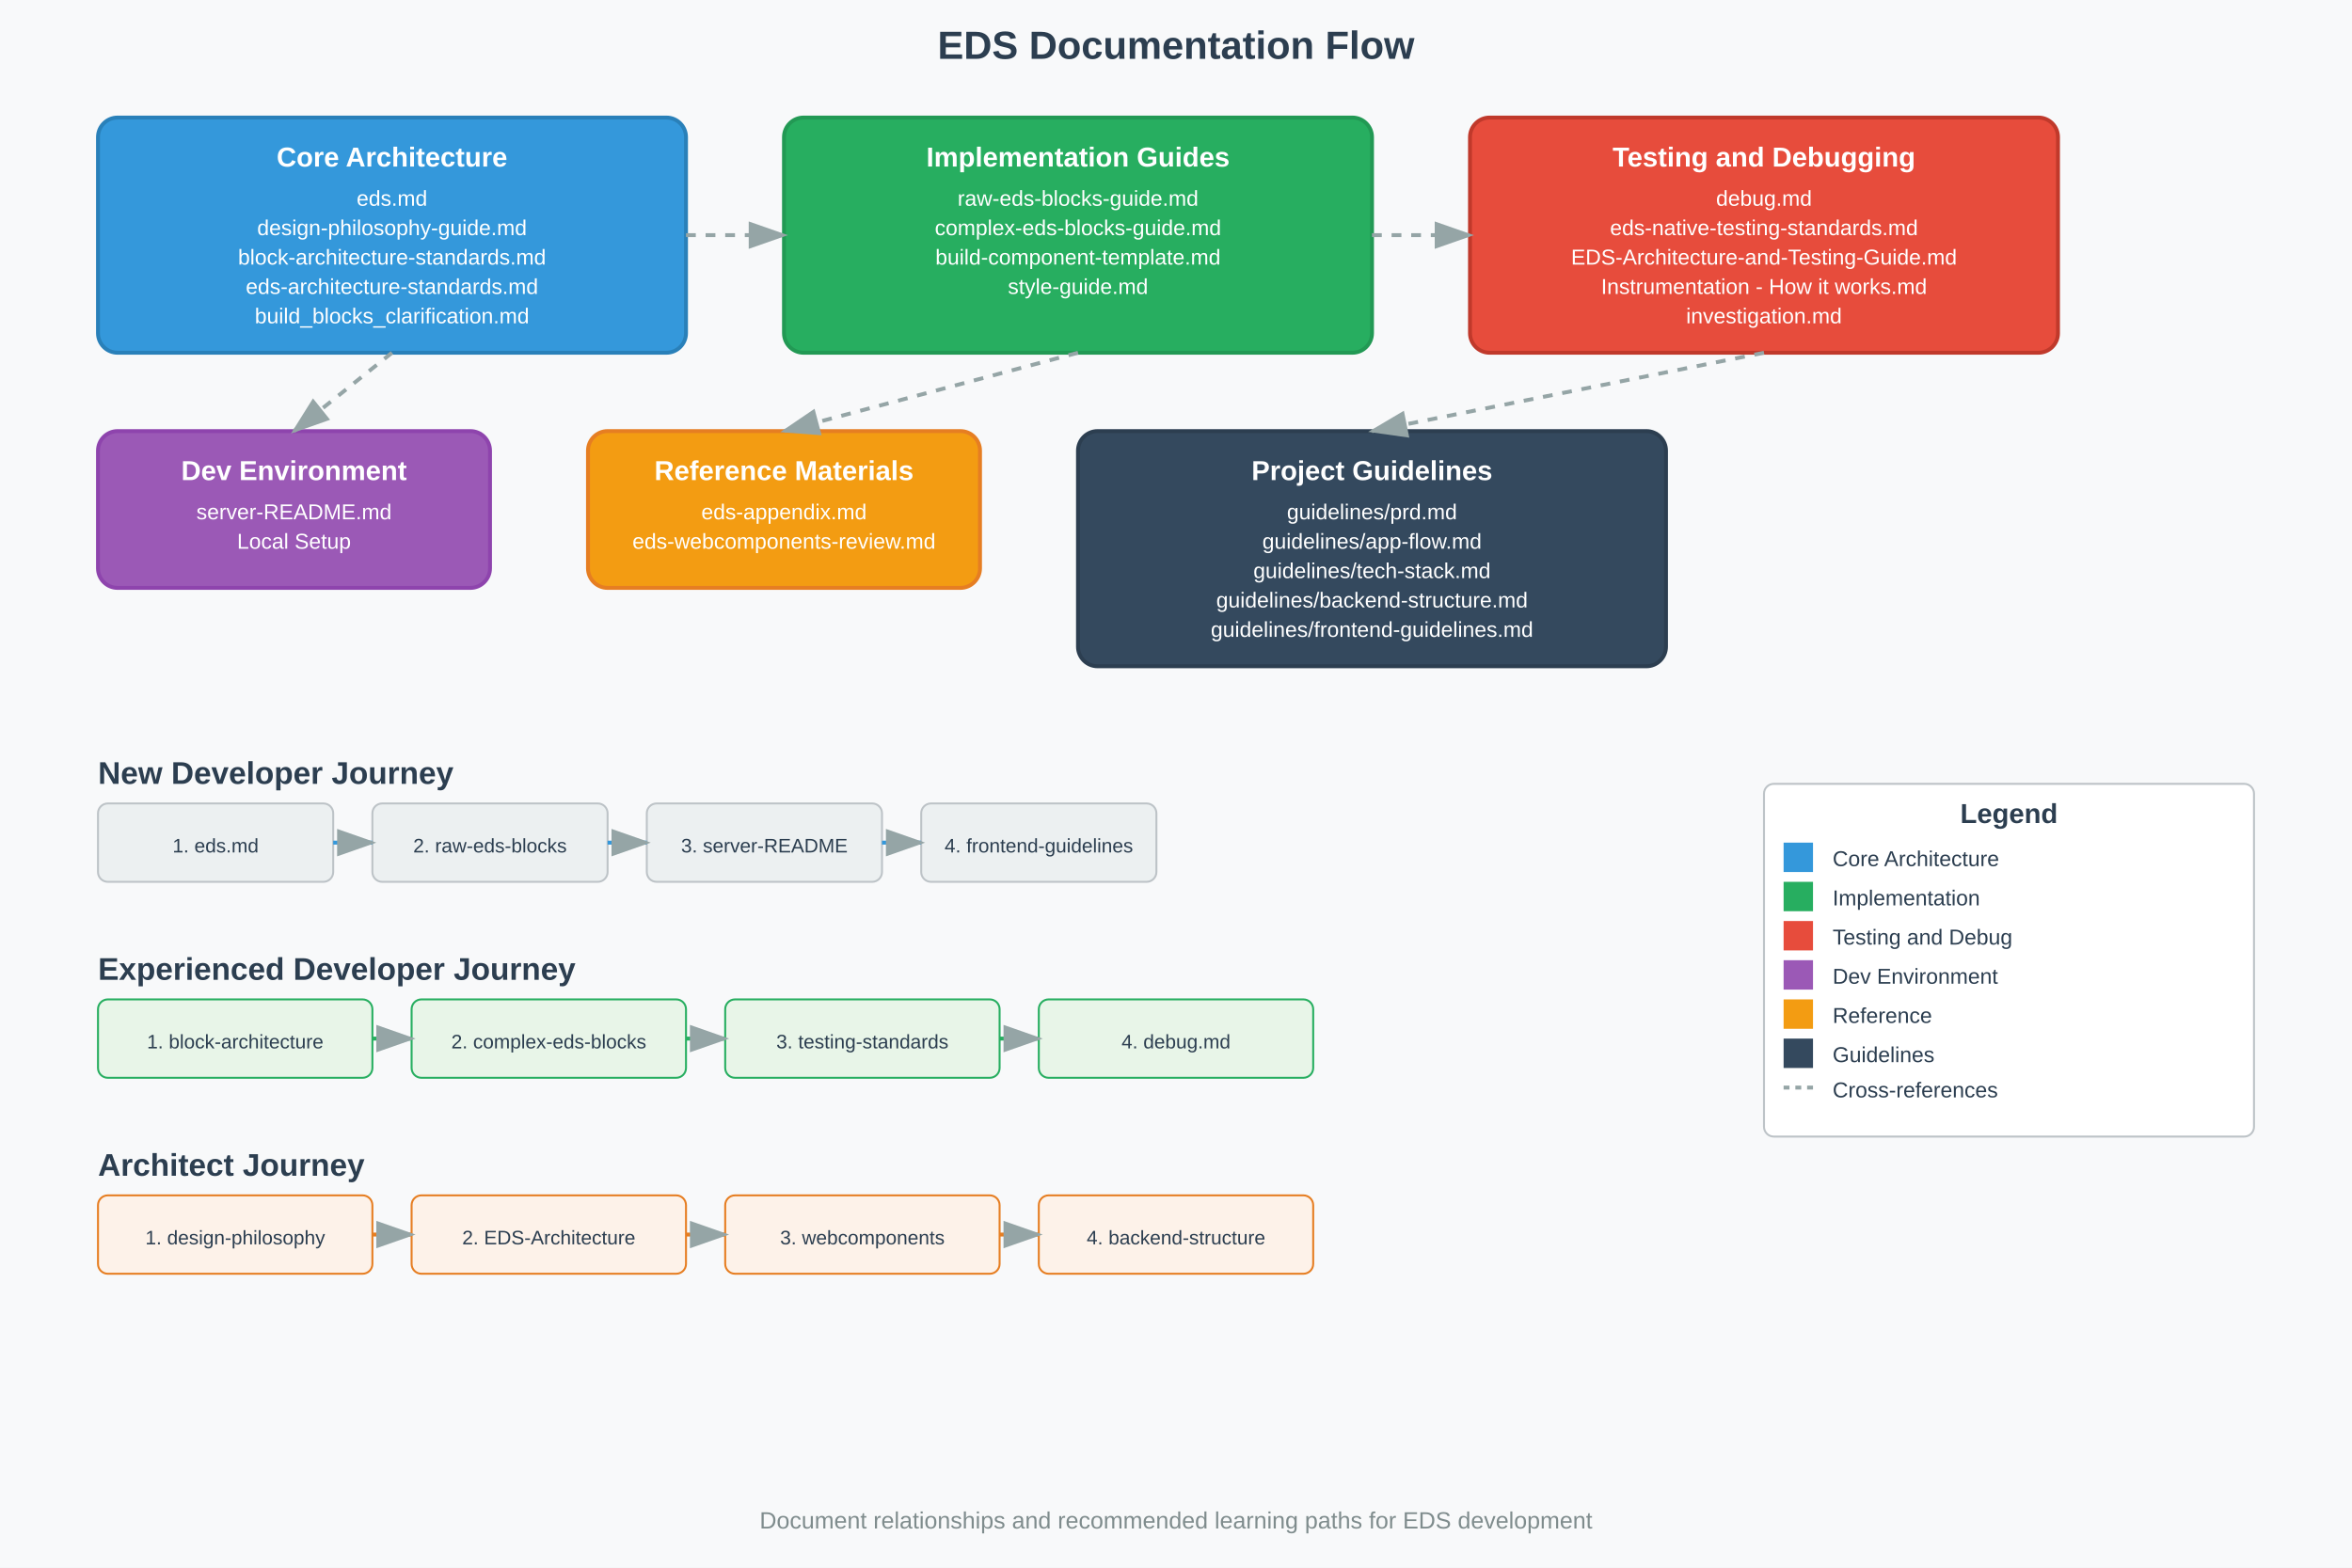
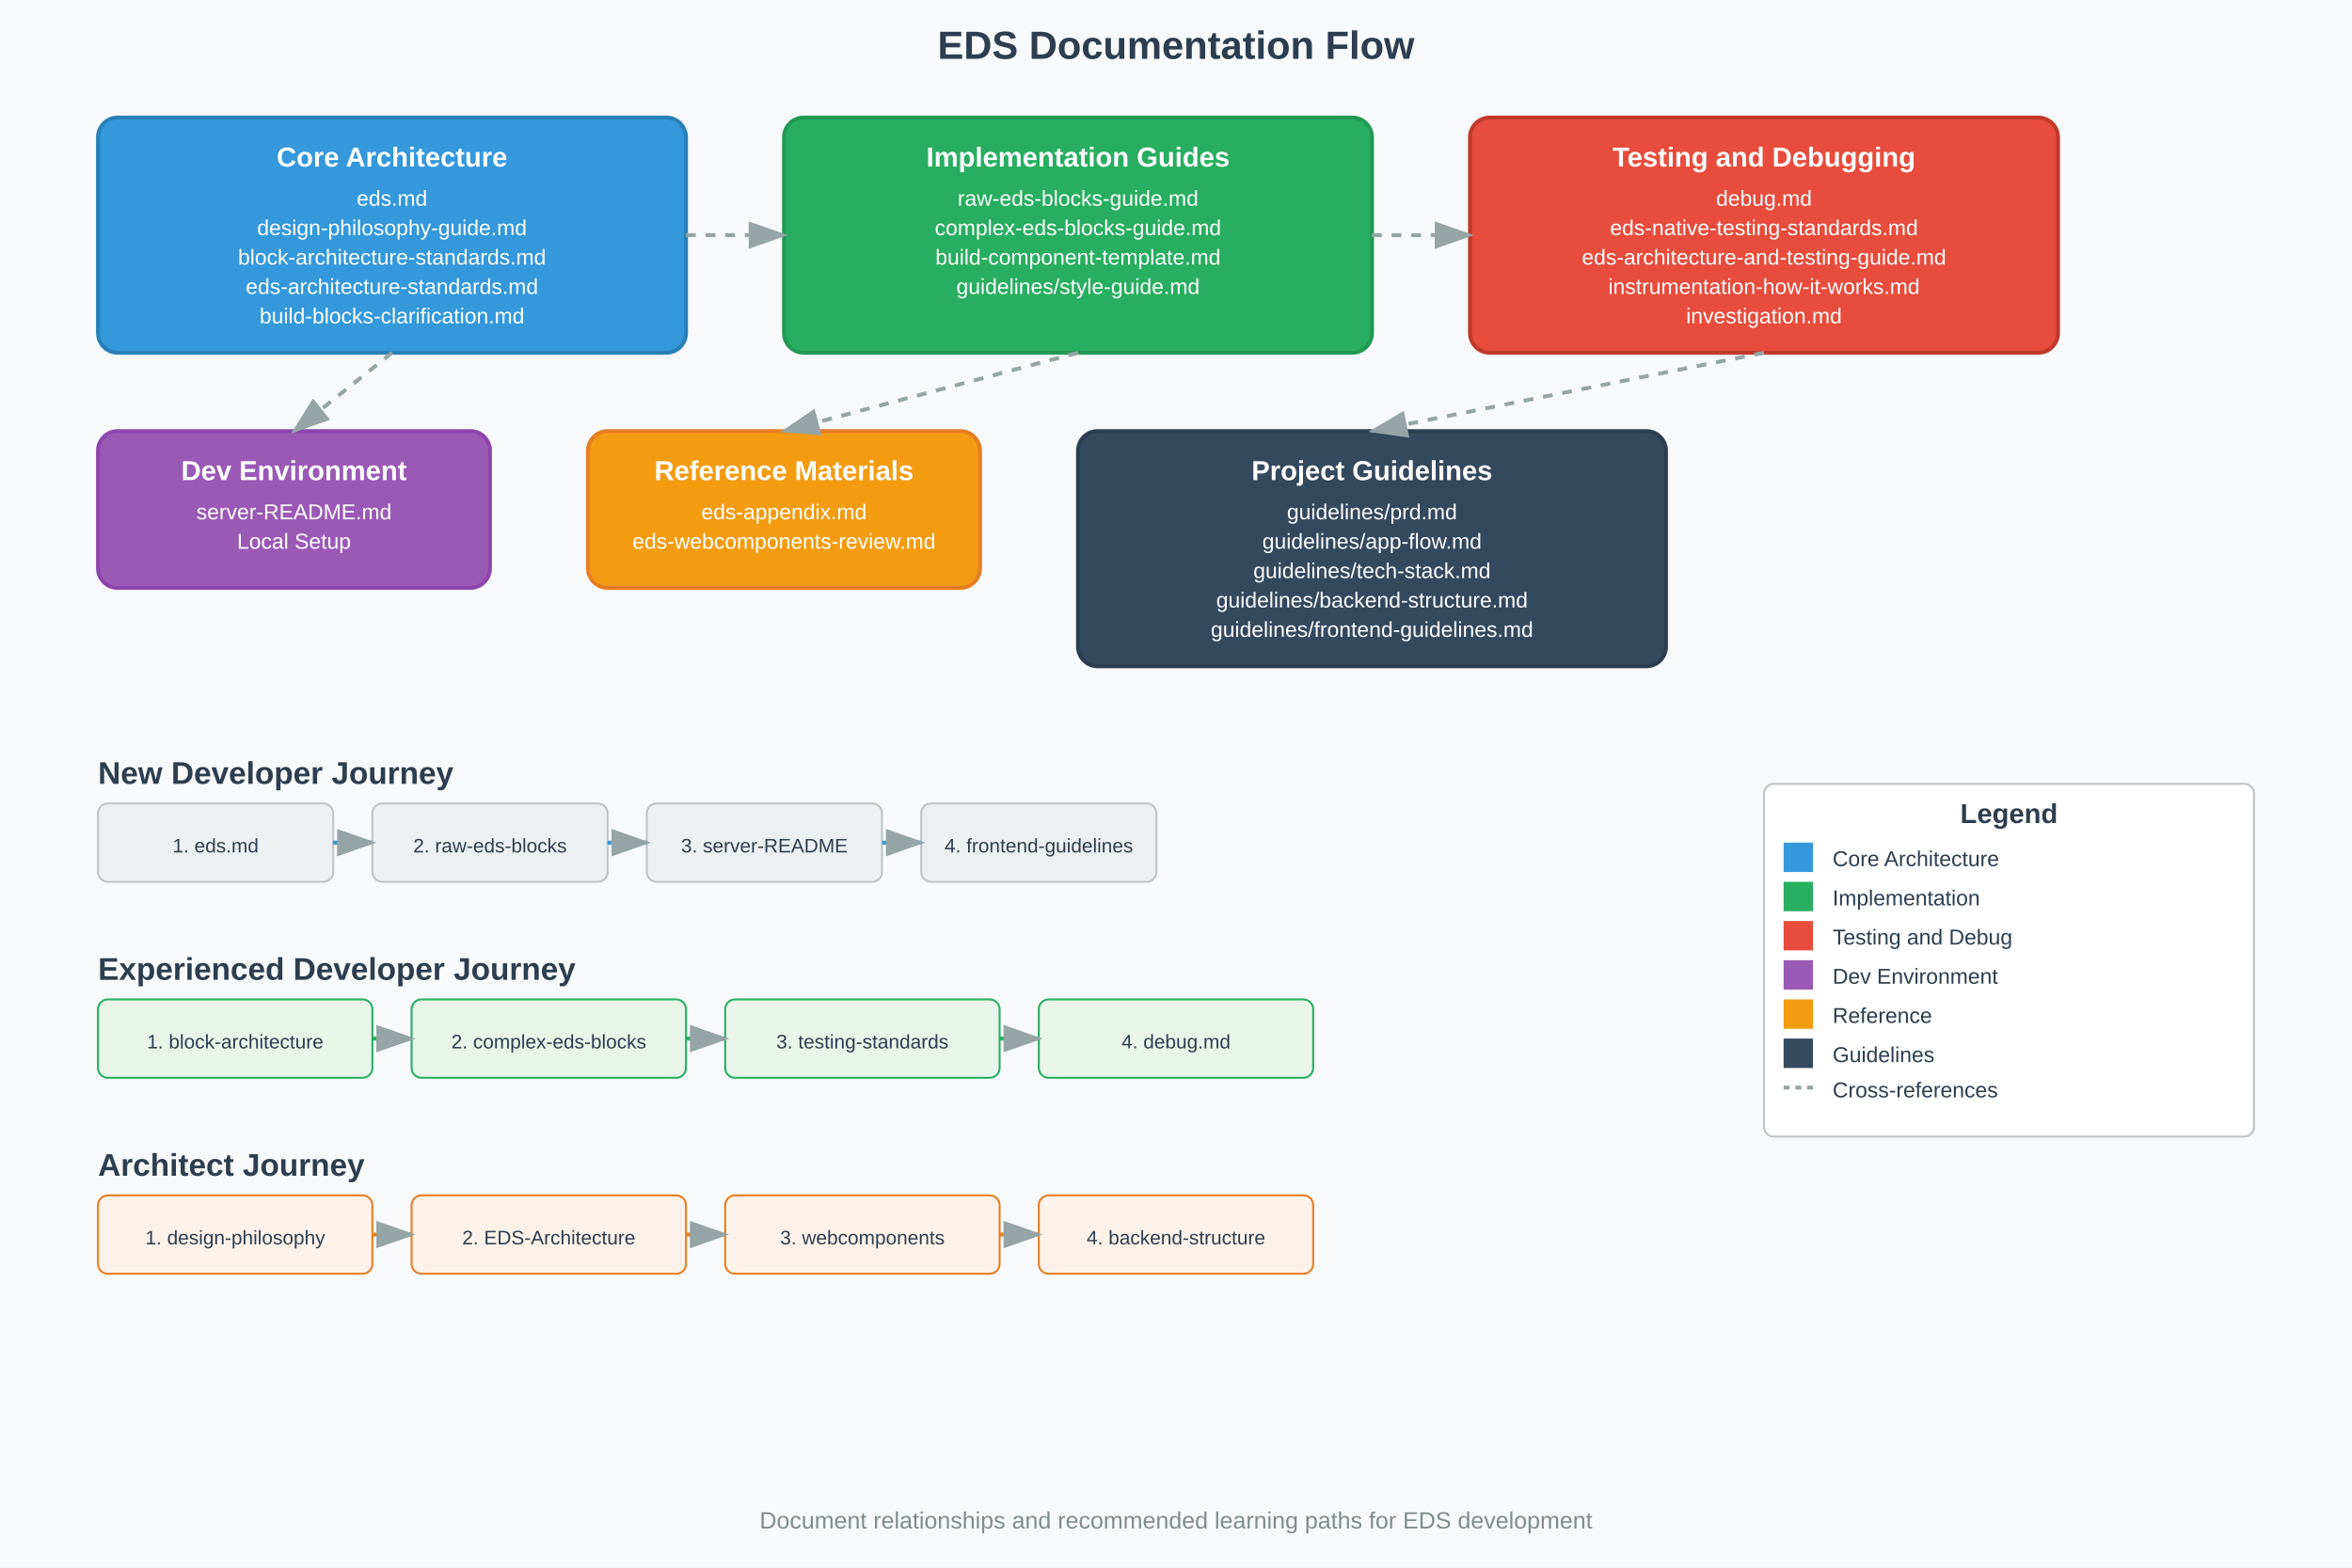
<svg xmlns="http://www.w3.org/2000/svg" width="1200" height="800" viewBox="0 0 1200 800">
  <defs>
    <marker id="arrowhead" markerWidth="10" markerHeight="7" refX="9" refY="3.5" orient="auto">
      <polygon points="0 0, 10 3.5, 0 7" fill="#95a5a6" />
    </marker>
  </defs>
  <rect width="1200" height="800" fill="#f8f9fa" />
  <text x="600" y="30" text-anchor="middle" font-family="Arial, sans-serif" font-size="20" font-weight="bold" fill="#2c3e50">EDS Documentation Flow</text>
  <g id="core-architecture">
    <rect x="50" y="60" width="300" height="120" rx="10" fill="#3498db" stroke="#2980b9" stroke-width="2" />
    <text x="200" y="85" text-anchor="middle" font-family="Arial, sans-serif" font-size="14" font-weight="bold" fill="white">Core Architecture</text>
    <text x="200" y="105" text-anchor="middle" font-family="Arial, sans-serif" font-size="11" fill="white">eds.md</text>
    <text x="200" y="120" text-anchor="middle" font-family="Arial, sans-serif" font-size="11" fill="white">design-philosophy-guide.md</text>
    <text x="200" y="135" text-anchor="middle" font-family="Arial, sans-serif" font-size="11" fill="white">block-architecture-standards.md</text>
    <text x="200" y="150" text-anchor="middle" font-family="Arial, sans-serif" font-size="11" fill="white">eds-architecture-standards.md</text>
-     <text x="200" y="165" text-anchor="middle" font-family="Arial, sans-serif" font-size="11" fill="white">build_blocks_clarification.md</text>
+     <text x="200" y="165" text-anchor="middle" font-family="Arial, sans-serif" font-size="11" fill="white">build-blocks-clarification.md</text>
  </g>
  <g id="implementation-guides">
    <rect x="400" y="60" width="300" height="120" rx="10" fill="#27ae60" stroke="#229954" stroke-width="2" />
    <text x="550" y="85" text-anchor="middle" font-family="Arial, sans-serif" font-size="14" font-weight="bold" fill="white">Implementation Guides</text>
    <text x="550" y="105" text-anchor="middle" font-family="Arial, sans-serif" font-size="11" fill="white">raw-eds-blocks-guide.md</text>
    <text x="550" y="120" text-anchor="middle" font-family="Arial, sans-serif" font-size="11" fill="white">complex-eds-blocks-guide.md</text>
    <text x="550" y="135" text-anchor="middle" font-family="Arial, sans-serif" font-size="11" fill="white">build-component-template.md</text>
-     <text x="550" y="150" text-anchor="middle" font-family="Arial, sans-serif" font-size="11" fill="white">style-guide.md</text>
+     <text x="550" y="150" text-anchor="middle" font-family="Arial, sans-serif" font-size="11" fill="white">guidelines/style-guide.md</text>
  </g>
  <g id="testing-debugging">
    <rect x="750" y="60" width="300" height="120" rx="10" fill="#e74c3c" stroke="#c0392b" stroke-width="2" />
    <text x="900" y="85" text-anchor="middle" font-family="Arial, sans-serif" font-size="14" font-weight="bold" fill="white">Testing and Debugging</text>
    <text x="900" y="105" text-anchor="middle" font-family="Arial, sans-serif" font-size="11" fill="white">debug.md</text>
    <text x="900" y="120" text-anchor="middle" font-family="Arial, sans-serif" font-size="11" fill="white">eds-native-testing-standards.md</text>
-     <text x="900" y="135" text-anchor="middle" font-family="Arial, sans-serif" font-size="11" fill="white">EDS-Architecture-and-Testing-Guide.md</text>
-     <text x="900" y="150" text-anchor="middle" font-family="Arial, sans-serif" font-size="11" fill="white">Instrumentation - How it works.md</text>
+     <text x="900" y="135" text-anchor="middle" font-family="Arial, sans-serif" font-size="11" fill="white">eds-architecture-and-testing-guide.md</text>
+     <text x="900" y="150" text-anchor="middle" font-family="Arial, sans-serif" font-size="11" fill="white">instrumentation-how-it-works.md</text>
    <text x="900" y="165" text-anchor="middle" font-family="Arial, sans-serif" font-size="11" fill="white">investigation.md</text>
  </g>
  <g id="dev-environment">
    <rect x="50" y="220" width="200" height="80" rx="10" fill="#9b59b6" stroke="#8e44ad" stroke-width="2" />
    <text x="150" y="245" text-anchor="middle" font-family="Arial, sans-serif" font-size="14" font-weight="bold" fill="white">Dev Environment</text>
    <text x="150" y="265" text-anchor="middle" font-family="Arial, sans-serif" font-size="11" fill="white">server-README.md</text>
    <text x="150" y="280" text-anchor="middle" font-family="Arial, sans-serif" font-size="11" fill="white">Local Setup</text>
  </g>
  <g id="reference-materials">
    <rect x="300" y="220" width="200" height="80" rx="10" fill="#f39c12" stroke="#e67e22" stroke-width="2" />
    <text x="400" y="245" text-anchor="middle" font-family="Arial, sans-serif" font-size="14" font-weight="bold" fill="white">Reference Materials</text>
    <text x="400" y="265" text-anchor="middle" font-family="Arial, sans-serif" font-size="11" fill="white">eds-appendix.md</text>
    <text x="400" y="280" text-anchor="middle" font-family="Arial, sans-serif" font-size="11" fill="white">eds-webcomponents-review.md</text>
  </g>
  <g id="project-guidelines">
    <rect x="550" y="220" width="300" height="120" rx="10" fill="#34495e" stroke="#2c3e50" stroke-width="2" />
    <text x="700" y="245" text-anchor="middle" font-family="Arial, sans-serif" font-size="14" font-weight="bold" fill="white">Project Guidelines</text>
    <text x="700" y="265" text-anchor="middle" font-family="Arial, sans-serif" font-size="11" fill="white">guidelines/prd.md</text>
    <text x="700" y="280" text-anchor="middle" font-family="Arial, sans-serif" font-size="11" fill="white">guidelines/app-flow.md</text>
    <text x="700" y="295" text-anchor="middle" font-family="Arial, sans-serif" font-size="11" fill="white">guidelines/tech-stack.md</text>
    <text x="700" y="310" text-anchor="middle" font-family="Arial, sans-serif" font-size="11" fill="white">guidelines/backend-structure.md</text>
    <text x="700" y="325" text-anchor="middle" font-family="Arial, sans-serif" font-size="11" fill="white">guidelines/frontend-guidelines.md</text>
  </g>
  <g id="user-journeys">
    <g id="new-developer-path">
      <text x="50" y="400" font-family="Arial, sans-serif" font-size="16" font-weight="bold" fill="#2c3e50">New Developer Journey</text>
      <rect x="50" y="410" width="120" height="40" rx="5" fill="#ecf0f1" stroke="#bdc3c7" stroke-width="1" />
      <text x="110" y="435" text-anchor="middle" font-family="Arial, sans-serif" font-size="10" fill="#2c3e50">1. eds.md</text>
      <rect x="190" y="410" width="120" height="40" rx="5" fill="#ecf0f1" stroke="#bdc3c7" stroke-width="1" />
      <text x="250" y="435" text-anchor="middle" font-family="Arial, sans-serif" font-size="10" fill="#2c3e50">2. raw-eds-blocks</text>
      <rect x="330" y="410" width="120" height="40" rx="5" fill="#ecf0f1" stroke="#bdc3c7" stroke-width="1" />
      <text x="390" y="435" text-anchor="middle" font-family="Arial, sans-serif" font-size="10" fill="#2c3e50">3. server-README</text>
      <rect x="470" y="410" width="120" height="40" rx="5" fill="#ecf0f1" stroke="#bdc3c7" stroke-width="1" />
      <text x="530" y="435" text-anchor="middle" font-family="Arial, sans-serif" font-size="10" fill="#2c3e50">4. frontend-guidelines</text>
      <path d="M170 430 L190 430" stroke="#3498db" stroke-width="2" marker-end="url(#arrowhead)" />
      <path d="M310 430 L330 430" stroke="#3498db" stroke-width="2" marker-end="url(#arrowhead)" />
      <path d="M450 430 L470 430" stroke="#3498db" stroke-width="2" marker-end="url(#arrowhead)" />
    </g>
    <g id="experienced-developer-path">
      <text x="50" y="500" font-family="Arial, sans-serif" font-size="16" font-weight="bold" fill="#2c3e50">Experienced Developer Journey</text>
      <rect x="50" y="510" width="140" height="40" rx="5" fill="#e8f5e8" stroke="#27ae60" stroke-width="1" />
      <text x="120" y="535" text-anchor="middle" font-family="Arial, sans-serif" font-size="10" fill="#2c3e50">1. block-architecture</text>
      <rect x="210" y="510" width="140" height="40" rx="5" fill="#e8f5e8" stroke="#27ae60" stroke-width="1" />
      <text x="280" y="535" text-anchor="middle" font-family="Arial, sans-serif" font-size="10" fill="#2c3e50">2. complex-eds-blocks</text>
      <rect x="370" y="510" width="140" height="40" rx="5" fill="#e8f5e8" stroke="#27ae60" stroke-width="1" />
      <text x="440" y="535" text-anchor="middle" font-family="Arial, sans-serif" font-size="10" fill="#2c3e50">3. testing-standards</text>
      <rect x="530" y="510" width="140" height="40" rx="5" fill="#e8f5e8" stroke="#27ae60" stroke-width="1" />
      <text x="600" y="535" text-anchor="middle" font-family="Arial, sans-serif" font-size="10" fill="#2c3e50">4. debug.md</text>
      <path d="M190 530 L210 530" stroke="#27ae60" stroke-width="2" marker-end="url(#arrowhead)" />
      <path d="M350 530 L370 530" stroke="#27ae60" stroke-width="2" marker-end="url(#arrowhead)" />
      <path d="M510 530 L530 530" stroke="#27ae60" stroke-width="2" marker-end="url(#arrowhead)" />
    </g>
    <g id="architect-path">
      <text x="50" y="600" font-family="Arial, sans-serif" font-size="16" font-weight="bold" fill="#2c3e50">Architect Journey</text>
      <rect x="50" y="610" width="140" height="40" rx="5" fill="#fdf2e9" stroke="#e67e22" stroke-width="1" />
      <text x="120" y="635" text-anchor="middle" font-family="Arial, sans-serif" font-size="10" fill="#2c3e50">1. design-philosophy</text>
      <rect x="210" y="610" width="140" height="40" rx="5" fill="#fdf2e9" stroke="#e67e22" stroke-width="1" />
      <text x="280" y="635" text-anchor="middle" font-family="Arial, sans-serif" font-size="10" fill="#2c3e50">2. EDS-Architecture</text>
      <rect x="370" y="610" width="140" height="40" rx="5" fill="#fdf2e9" stroke="#e67e22" stroke-width="1" />
      <text x="440" y="635" text-anchor="middle" font-family="Arial, sans-serif" font-size="10" fill="#2c3e50">3. webcomponents</text>
      <rect x="530" y="610" width="140" height="40" rx="5" fill="#fdf2e9" stroke="#e67e22" stroke-width="1" />
      <text x="600" y="635" text-anchor="middle" font-family="Arial, sans-serif" font-size="10" fill="#2c3e50">4. backend-structure</text>
      <path d="M190 630 L210 630" stroke="#e67e22" stroke-width="2" marker-end="url(#arrowhead)" />
      <path d="M350 630 L370 630" stroke="#e67e22" stroke-width="2" marker-end="url(#arrowhead)" />
      <path d="M510 630 L530 630" stroke="#e67e22" stroke-width="2" marker-end="url(#arrowhead)" />
    </g>
  </g>
  <g id="cross-references">
    <path d="M350 120 L400 120" stroke="#95a5a6" stroke-width="2" stroke-dasharray="5,5" marker-end="url(#arrowhead)" />
    <path d="M700 120 L750 120" stroke="#95a5a6" stroke-width="2" stroke-dasharray="5,5" marker-end="url(#arrowhead)" />
    <path d="M200 180 L150 220" stroke="#95a5a6" stroke-width="2" stroke-dasharray="5,5" marker-end="url(#arrowhead)" />
    <path d="M550 180 L400 220" stroke="#95a5a6" stroke-width="2" stroke-dasharray="5,5" marker-end="url(#arrowhead)" />
    <path d="M900 180 L700 220" stroke="#95a5a6" stroke-width="2" stroke-dasharray="5,5" marker-end="url(#arrowhead)" />
  </g>
  <g id="legend">
    <rect x="900" y="400" width="250" height="180" rx="5" fill="#ffffff" stroke="#bdc3c7" stroke-width="1" />
    <text x="1025" y="420" text-anchor="middle" font-family="Arial, sans-serif" font-size="14" font-weight="bold" fill="#2c3e50">Legend</text>
    <rect x="910" y="430" width="15" height="15" fill="#3498db" />
    <text x="935" y="442" font-family="Arial, sans-serif" font-size="11" fill="#2c3e50">Core
            Architecture</text>
    <rect x="910" y="450" width="15" height="15" fill="#27ae60" />
    <text x="935" y="462" font-family="Arial, sans-serif" font-size="11" fill="#2c3e50">
            Implementation</text>
    <rect x="910" y="470" width="15" height="15" fill="#e74c3c" />
    <text x="935" y="482" font-family="Arial, sans-serif" font-size="11" fill="#2c3e50">Testing
            and Debug</text>
    <rect x="910" y="490" width="15" height="15" fill="#9b59b6" />
    <text x="935" y="502" font-family="Arial, sans-serif" font-size="11" fill="#2c3e50">Dev
            Environment</text>
    <rect x="910" y="510" width="15" height="15" fill="#f39c12" />
    <text x="935" y="522" font-family="Arial, sans-serif" font-size="11" fill="#2c3e50">
            Reference</text>
    <rect x="910" y="530" width="15" height="15" fill="#34495e" />
    <text x="935" y="542" font-family="Arial, sans-serif" font-size="11" fill="#2c3e50">
            Guidelines</text>
    <line x1="910" y1="555" x2="925" y2="555" stroke="#95a5a6" stroke-width="2" stroke-dasharray="3,3" />
    <text x="935" y="560" font-family="Arial, sans-serif" font-size="11" fill="#2c3e50">
            Cross-references</text>
  </g>
  <text x="600" y="780" text-anchor="middle" font-family="Arial, sans-serif" font-size="12" fill="#7f8c8d">Document relationships and recommended learning paths for EDS development</text>
</svg>
